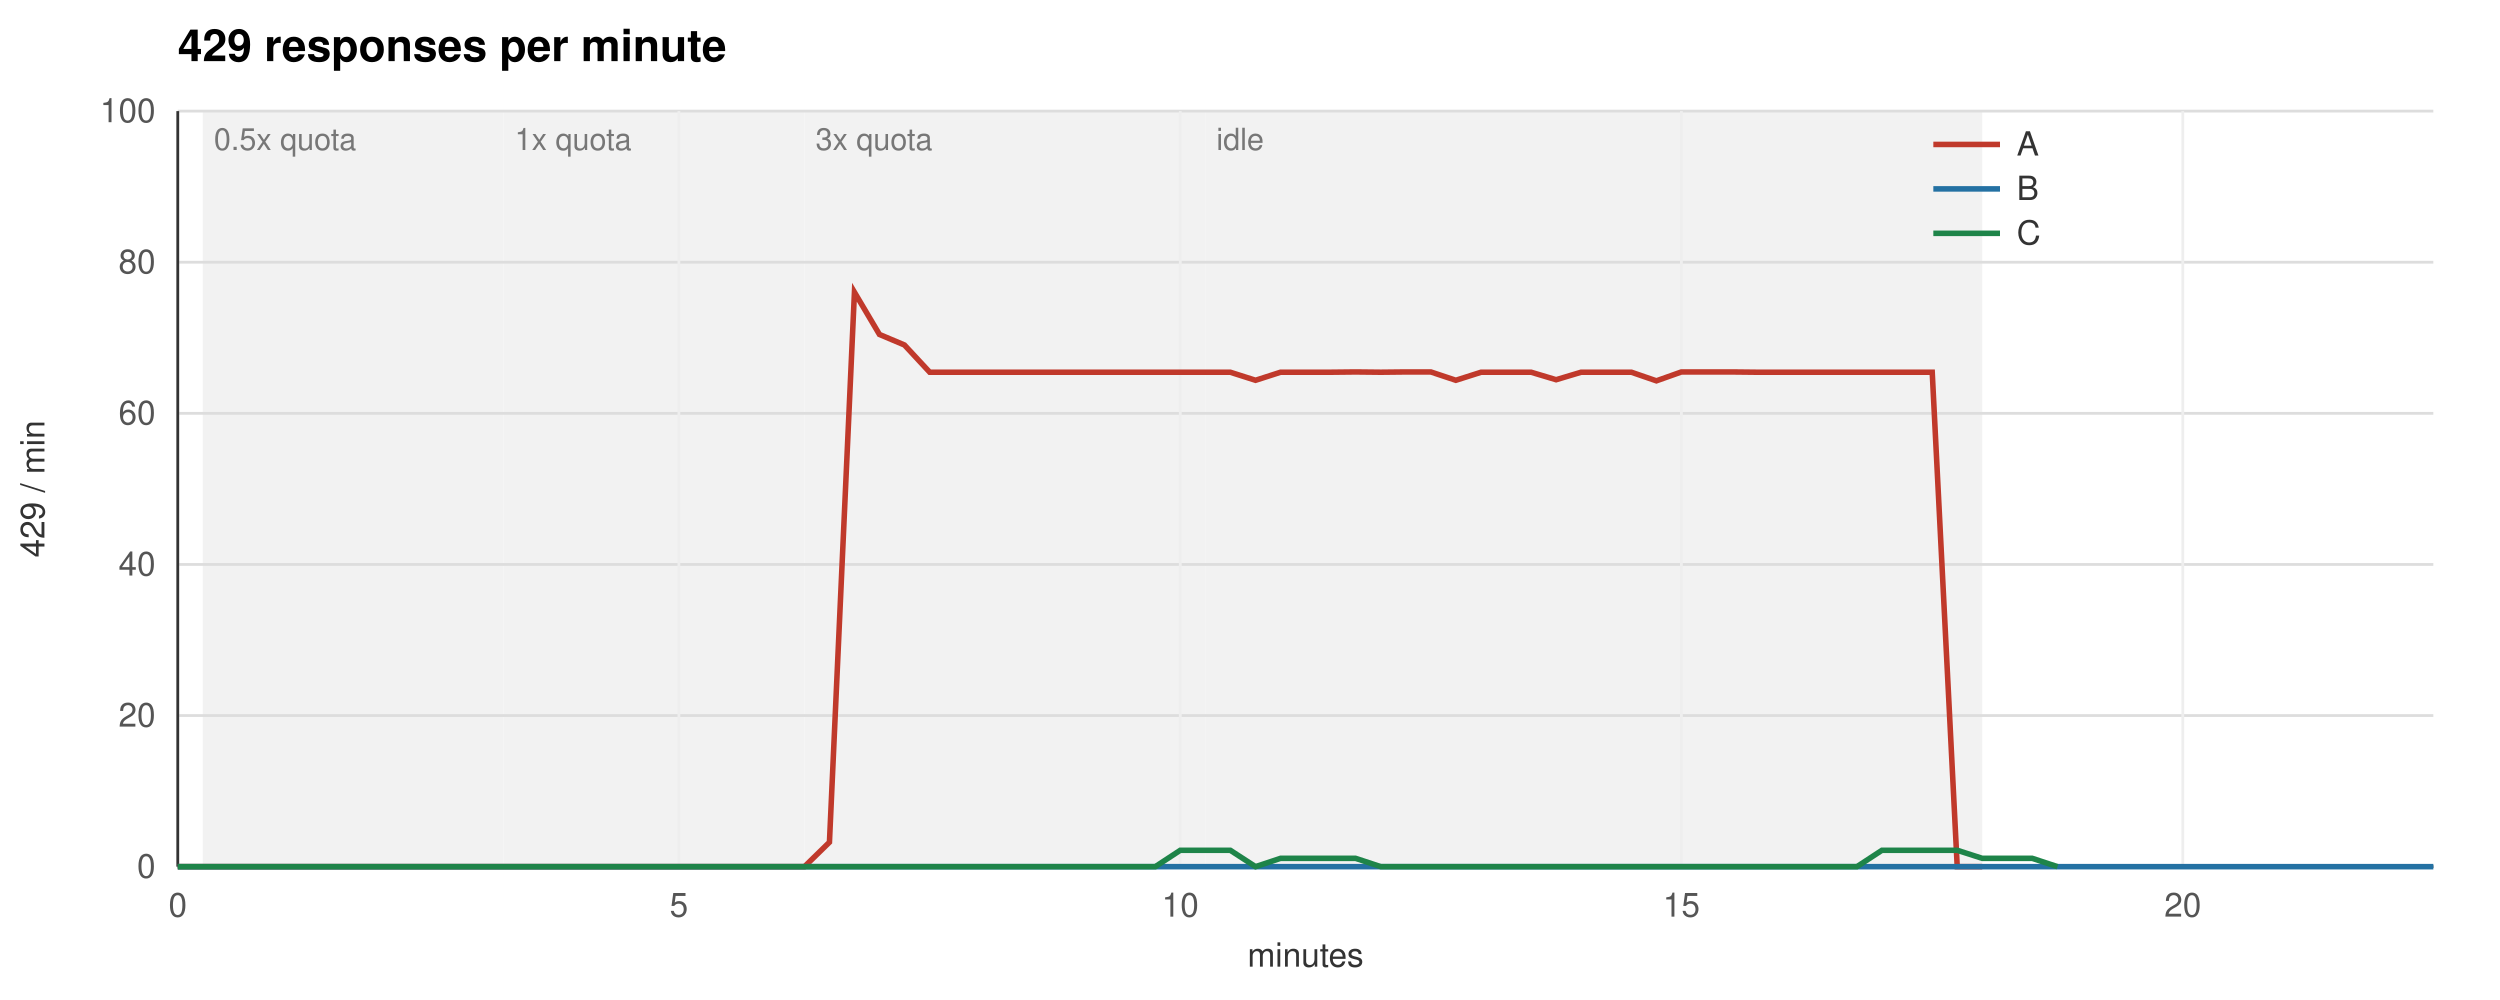
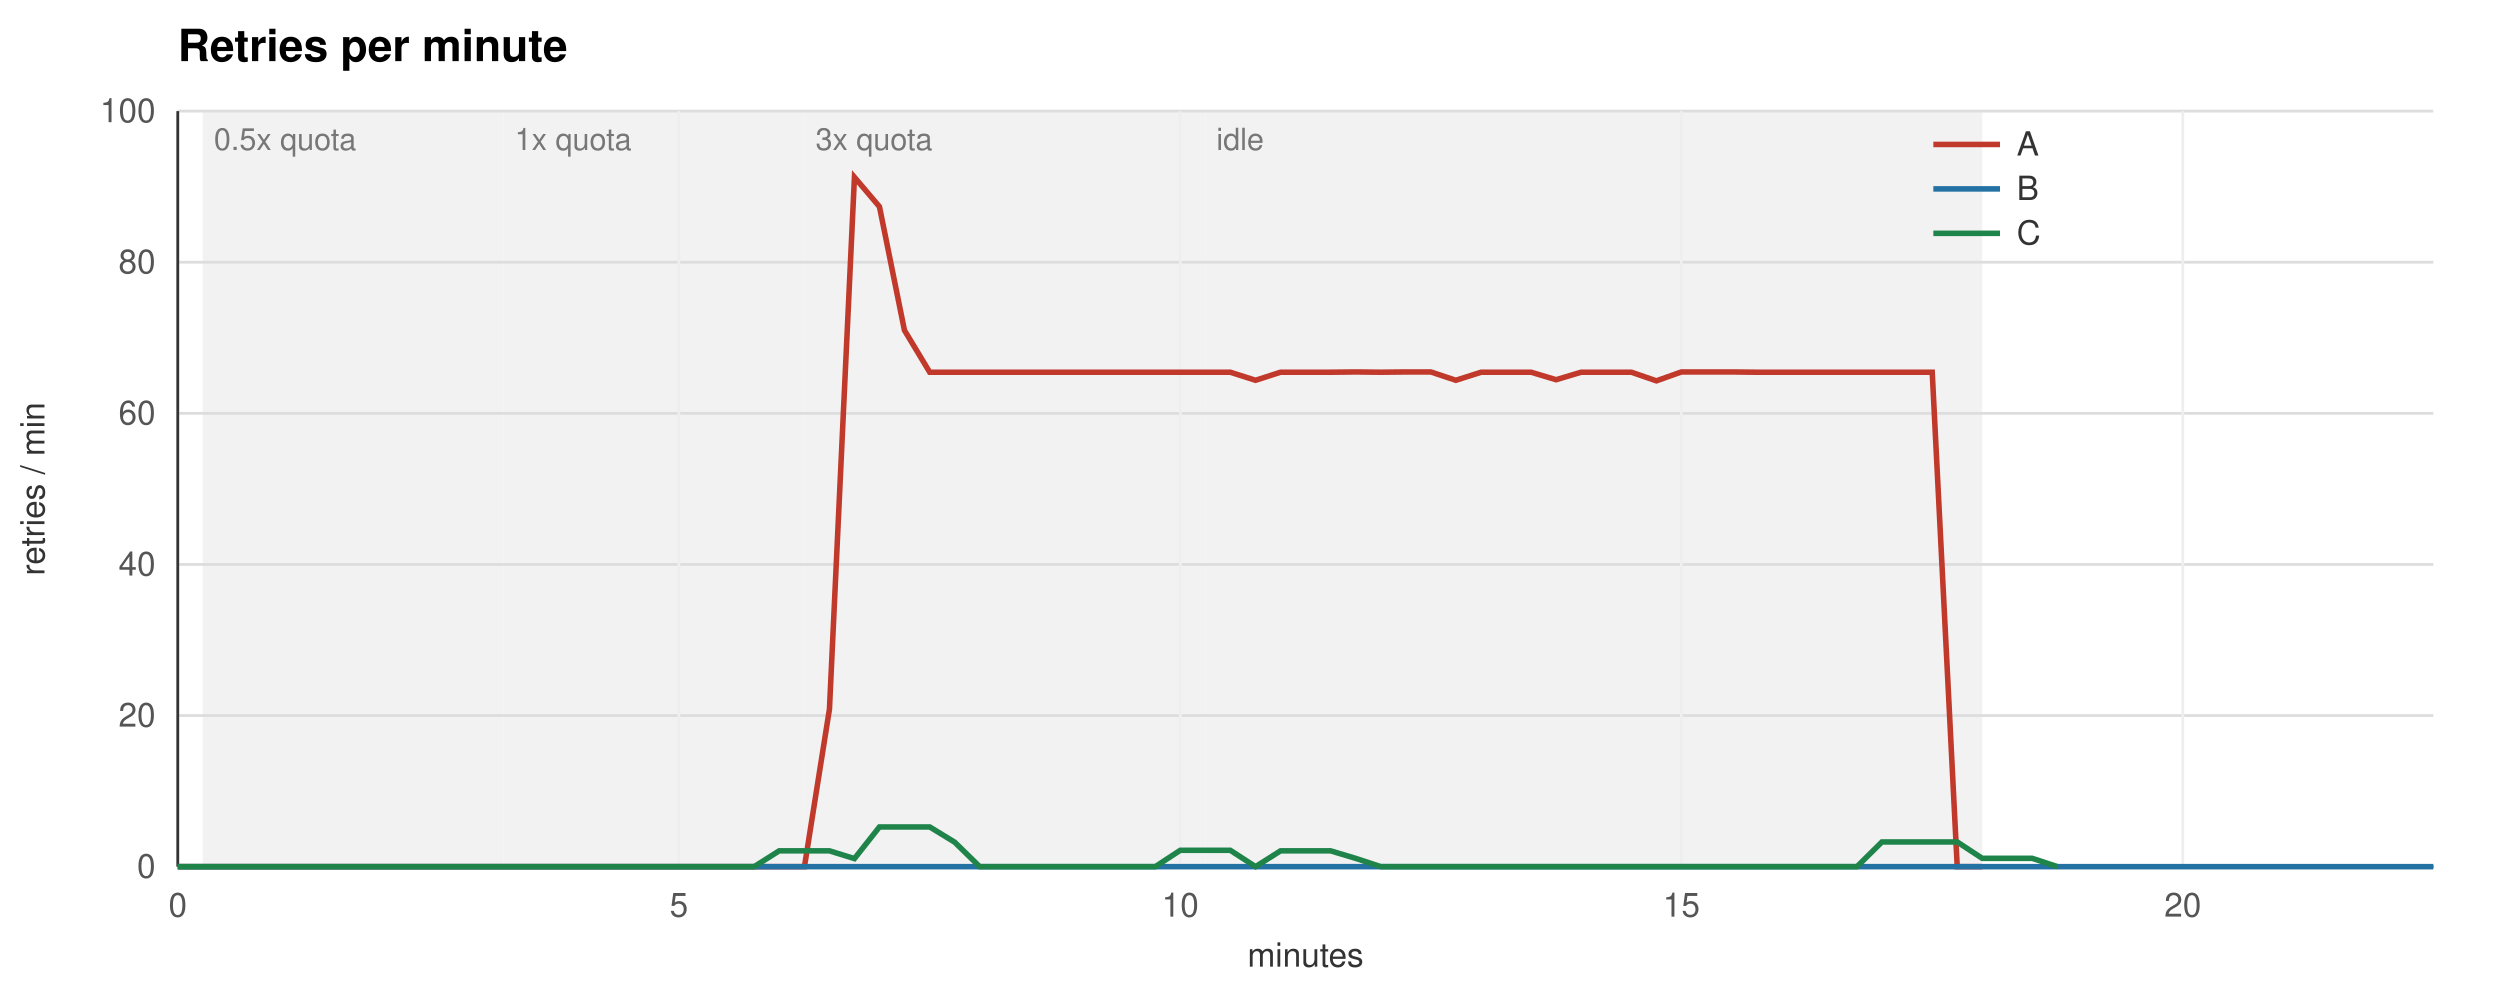
<svg xmlns="http://www.w3.org/2000/svg" width="900" height="360" viewBox="0 0 900 360" font-family="Helvetica, Arial, sans-serif" font-size="12">
  <rect width="900" height="360" fill="white" />
-   <text x="64" y="22" font-size="16" font-weight="bold">429 responses per minute</text>
+   <text x="64" y="22" font-size="16" font-weight="bold">Retries per minute</text>
  <rect x="73.0" y="40" width="108.3" height="272.0" fill="#f2f2f2" />
  <text x="77.0" y="54" fill="#777" font-size="11">0.5x quota</text>
  <rect x="181.3" y="40" width="108.3" height="272.0" fill="#f2f2f2" />
  <text x="185.3" y="54" fill="#777" font-size="11">1x quota</text>
  <rect x="289.6" y="40" width="144.4" height="272.0" fill="#f2f2f2" />
  <text x="293.6" y="54" fill="#777" font-size="11">3x quota</text>
  <rect x="433.9" y="40" width="279.7" height="272.0" fill="#f2f2f2" />
  <text x="437.9" y="54" fill="#777" font-size="11">idle</text>
  <line x1="64" y1="312.0" x2="876" y2="312.0" stroke="#ddd" />
  <text x="56" y="316.0" text-anchor="end" fill="#555">0</text>
  <line x1="64" y1="257.6" x2="876" y2="257.6" stroke="#ddd" />
  <text x="56" y="261.6" text-anchor="end" fill="#555">20</text>
  <line x1="64" y1="203.2" x2="876" y2="203.2" stroke="#ddd" />
  <text x="56" y="207.2" text-anchor="end" fill="#555">40</text>
  <line x1="64" y1="148.8" x2="876" y2="148.8" stroke="#ddd" />
  <text x="56" y="152.8" text-anchor="end" fill="#555">60</text>
  <line x1="64" y1="94.4" x2="876" y2="94.4" stroke="#ddd" />
  <text x="56" y="98.4" text-anchor="end" fill="#555">80</text>
  <line x1="64" y1="40.0" x2="876" y2="40.0" stroke="#ddd" />
  <text x="56" y="44.0" text-anchor="end" fill="#555">100</text>
  <line x1="64.0" y1="40" x2="64.0" y2="312.0" stroke="#eee" />
  <text x="64.0" y="330" text-anchor="middle" fill="#555">0</text>
  <line x1="244.4" y1="40" x2="244.4" y2="312.0" stroke="#eee" />
  <text x="244.4" y="330" text-anchor="middle" fill="#555">5</text>
  <line x1="424.9" y1="40" x2="424.9" y2="312.0" stroke="#eee" />
  <text x="424.9" y="330" text-anchor="middle" fill="#555">10</text>
  <line x1="605.3" y1="40" x2="605.3" y2="312.0" stroke="#eee" />
  <text x="605.3" y="330" text-anchor="middle" fill="#555">15</text>
  <line x1="785.8" y1="40" x2="785.8" y2="312.0" stroke="#eee" />
  <text x="785.8" y="330" text-anchor="middle" fill="#555">20</text>
  <line x1="64" y1="40" x2="64" y2="312.0" stroke="#333" />
  <line x1="64" y1="312.0" x2="876" y2="312.0" stroke="#333" />
  <text x="470" y="348" text-anchor="middle" fill="#333">minutes</text>
-   <text transform="translate(16 176) rotate(-90)" text-anchor="middle" fill="#333">429 / min</text>
-   <path d="M64.0 312.0 L73.0 312.0 L82.0 312.0 L91.1 312.0 L100.1 312.0 L109.1 312.0 L118.1 312.0 L127.2 312.0 L136.2 312.0 L145.2 312.0 L154.2 312.0 L163.2 312.0 L172.3 312.0 L181.3 312.0 L190.3 312.0 L199.3 312.0 L208.4 312.0 L217.4 312.0 L226.4 312.0 L235.4 312.0 L244.4 312.0 L253.5 312.0 L262.5 312.0 L271.5 312.0 L280.5 312.0 L289.6 312.0 L298.6 303.2 L307.6 105.2 L316.6 120.4 L325.6 124.2 L334.7 134.0 L343.7 134.0 L352.7 134.0 L361.7 134.0 L370.8 134.0 L379.8 134.0 L388.8 134.0 L397.8 134.0 L406.8 134.0 L415.9 134.0 L424.9 134.0 L433.9 134.0 L442.9 134.0 L452.0 136.9 L461.0 134.0 L470.0 134.0 L479.0 134.0 L488.0 133.9 L497.1 134.0 L506.1 133.9 L515.1 133.9 L524.1 136.9 L533.2 134.0 L542.2 134.0 L551.2 134.0 L560.2 136.7 L569.2 134.0 L578.3 134.0 L587.3 134.0 L596.3 137.1 L605.3 133.9 L614.4 133.9 L623.4 133.9 L632.4 134.0 L641.4 134.0 L650.4 134.0 L659.5 134.0 L668.5 134.0 L677.5 134.0 L686.5 134.0 L695.6 134.0 L704.6 312.0 L713.6 312.0" fill="none" stroke="#c0392b" stroke-width="2" />
+   <text transform="translate(16 176) rotate(-90)" text-anchor="middle" fill="#333">retries / min</text>
+   <path d="M64.0 312.0 L73.0 312.0 L82.0 312.0 L91.1 312.0 L100.1 312.0 L109.1 312.0 L118.1 312.0 L127.2 312.0 L136.2 312.0 L145.2 312.0 L154.2 312.0 L163.2 312.0 L172.3 312.0 L181.3 312.0 L190.3 312.0 L199.3 312.0 L208.4 312.0 L217.4 312.0 L226.4 312.0 L235.4 312.0 L244.4 312.0 L253.5 312.0 L262.5 312.0 L271.5 312.0 L280.5 312.0 L289.6 312.0 L298.6 255.3 L307.6 63.8 L316.6 74.4 L325.6 118.9 L334.7 134.0 L343.7 134.0 L352.7 134.0 L361.7 134.0 L370.8 134.0 L379.8 134.0 L388.8 134.0 L397.8 134.0 L406.8 134.0 L415.9 134.0 L424.9 134.0 L433.9 134.0 L442.9 134.0 L452.0 136.9 L461.0 134.0 L470.0 134.0 L479.0 134.0 L488.0 133.9 L497.1 134.0 L506.1 133.9 L515.1 133.9 L524.1 136.9 L533.2 134.0 L542.2 134.0 L551.2 134.0 L560.2 136.7 L569.2 134.0 L578.3 134.0 L587.3 134.0 L596.3 137.1 L605.3 133.9 L614.4 133.9 L623.4 133.9 L632.4 134.0 L641.4 134.0 L650.4 134.0 L659.5 134.0 L668.5 134.0 L677.5 134.0 L686.5 134.0 L695.6 134.0 L704.6 312.0 L713.6 312.0" fill="none" stroke="#c0392b" stroke-width="2" />
  <path d="M64.0 312.0 L73.0 312.0 L82.0 312.0 L91.1 312.0 L100.1 312.0 L109.1 312.0 L118.1 312.0 L127.2 312.0 L136.2 312.0 L145.2 312.0 L154.2 312.0 L163.2 312.0 L172.3 312.0 L181.3 312.0 L190.3 312.0 L199.3 312.0 L208.4 312.0 L217.4 312.0 L226.4 312.0 L235.4 312.0 L244.4 312.0 L253.5 312.0 L262.5 312.0 L271.5 312.0 L280.5 312.0 L289.6 312.0 L298.6 312.0 L307.6 312.0 L316.6 312.0 L325.6 312.0 L334.7 312.0 L343.7 312.0 L352.7 312.0 L361.7 312.0 L370.8 312.0 L379.8 312.0 L388.8 312.0 L397.8 312.0 L406.8 312.0 L415.9 312.0 L424.9 312.0 L433.9 312.0 L442.9 312.0 L452.0 312.0 L461.0 312.0 L470.0 312.0 L479.0 312.0 L488.0 312.0 L497.1 312.0 L506.1 312.0 L515.1 312.0 L524.1 312.0 L533.2 312.0 L542.2 312.0 L551.2 312.0 L560.2 312.0 L569.2 312.0 L578.3 312.0 L587.3 312.0 L596.3 312.0 L605.3 312.0 L614.4 312.0 L623.4 312.0 L632.4 312.0 L641.4 312.0 L650.4 312.0 L659.5 312.0 L668.5 312.0 L677.5 312.0 L686.5 312.0 L695.6 312.0 L704.6 312.0 L713.6 312.0 L722.6 312.0 L731.6 312.0 L740.7 312.0 L749.7 312.0 L758.7 312.0 L767.7 312.0 L776.8 312.0 L785.8 312.0 L794.8 312.0 L803.8 312.0 L812.8 312.0 L821.9 312.0 L830.9 312.0 L839.9 312.0 L848.9 312.0 L858.0 312.0 L867.0 312.0 L876.0 312.0" fill="none" stroke="#2471a3" stroke-width="2" />
-   <path d="M64.0 312.0 L73.0 312.0 L82.0 312.0 L91.1 312.0 L100.1 312.0 L109.1 312.0 L118.1 312.0 L127.2 312.0 L136.2 312.0 L145.2 312.0 L154.2 312.0 L163.2 312.0 L172.3 312.0 L181.3 312.0 L190.3 312.0 L199.3 312.0 L208.4 312.0 L217.4 312.0 L226.4 312.0 L235.4 312.0 L244.4 312.0 L253.5 312.0 L262.5 312.0 L271.5 312.0 L280.5 312.0 L289.6 312.0 L298.6 312.0 L307.6 312.0 L316.6 312.0 L325.6 312.0 L334.7 312.0 L343.7 312.0 L352.7 312.0 L361.7 312.0 L370.8 312.0 L379.8 312.0 L388.8 312.0 L397.8 312.0 L406.8 312.0 L415.9 312.0 L424.9 306.1 L433.9 306.1 L442.9 306.1 L452.0 312.0 L461.0 309.0 L470.0 309.0 L479.0 309.0 L488.0 309.0 L497.1 312.0 L506.1 312.0 L515.1 312.0 L524.1 312.0 L533.2 312.0 L542.2 312.0 L551.2 312.0 L560.2 312.0 L569.2 312.0 L578.3 312.0 L587.3 312.0 L596.3 312.0 L605.3 312.0 L614.4 312.0 L623.4 312.0 L632.4 312.0 L641.4 312.0 L650.4 312.0 L659.5 312.0 L668.5 312.0 L677.5 306.1 L686.5 306.1 L695.6 306.1 L704.6 306.1 L713.6 309.0 L722.6 309.0 L731.6 309.0 L740.7 312.0" fill="none" stroke="#1e8449" stroke-width="2" />
+   <path d="M64.0 312.0 L73.0 312.0 L82.0 312.0 L91.1 312.0 L100.1 312.0 L109.1 312.0 L118.1 312.0 L127.2 312.0 L136.2 312.0 L145.2 312.0 L154.2 312.0 L163.2 312.0 L172.3 312.0 L181.3 312.0 L190.3 312.0 L199.3 312.0 L208.4 312.0 L217.4 312.0 L226.4 312.0 L235.4 312.0 L244.4 312.0 L253.5 312.0 L262.5 312.0 L271.5 312.0 L280.5 306.3 L289.6 306.3 L298.6 306.3 L307.6 309.1 L316.6 297.7 L325.6 297.7 L334.7 297.7 L343.7 303.2 L352.7 312.0 L361.7 312.0 L370.8 312.0 L379.8 312.0 L388.8 312.0 L397.8 312.0 L406.8 312.0 L415.9 312.0 L424.9 306.1 L433.9 306.1 L442.9 306.1 L452.0 312.0 L461.0 306.3 L470.0 306.3 L479.0 306.3 L488.0 309.0 L497.1 312.0 L506.1 312.0 L515.1 312.0 L524.1 312.0 L533.2 312.0 L542.2 312.0 L551.2 312.0 L560.2 312.0 L569.2 312.0 L578.3 312.0 L587.3 312.0 L596.3 312.0 L605.3 312.0 L614.4 312.0 L623.4 312.0 L632.4 312.0 L641.4 312.0 L650.4 312.0 L659.5 312.0 L668.5 312.0 L677.5 303.1 L686.5 303.1 L695.6 303.1 L704.6 303.1 L713.6 309.0 L722.6 309.0 L731.6 309.0 L740.7 312.0" fill="none" stroke="#1e8449" stroke-width="2" />
  <line x1="696" y1="52" x2="720" y2="52" stroke="#c0392b" stroke-width="2" />
  <text x="726" y="56" fill="#333">A</text>
  <line x1="696" y1="68" x2="720" y2="68" stroke="#2471a3" stroke-width="2" />
  <text x="726" y="72" fill="#333">B</text>
  <line x1="696" y1="84" x2="720" y2="84" stroke="#1e8449" stroke-width="2" />
  <text x="726" y="88" fill="#333">C</text>
</svg>
